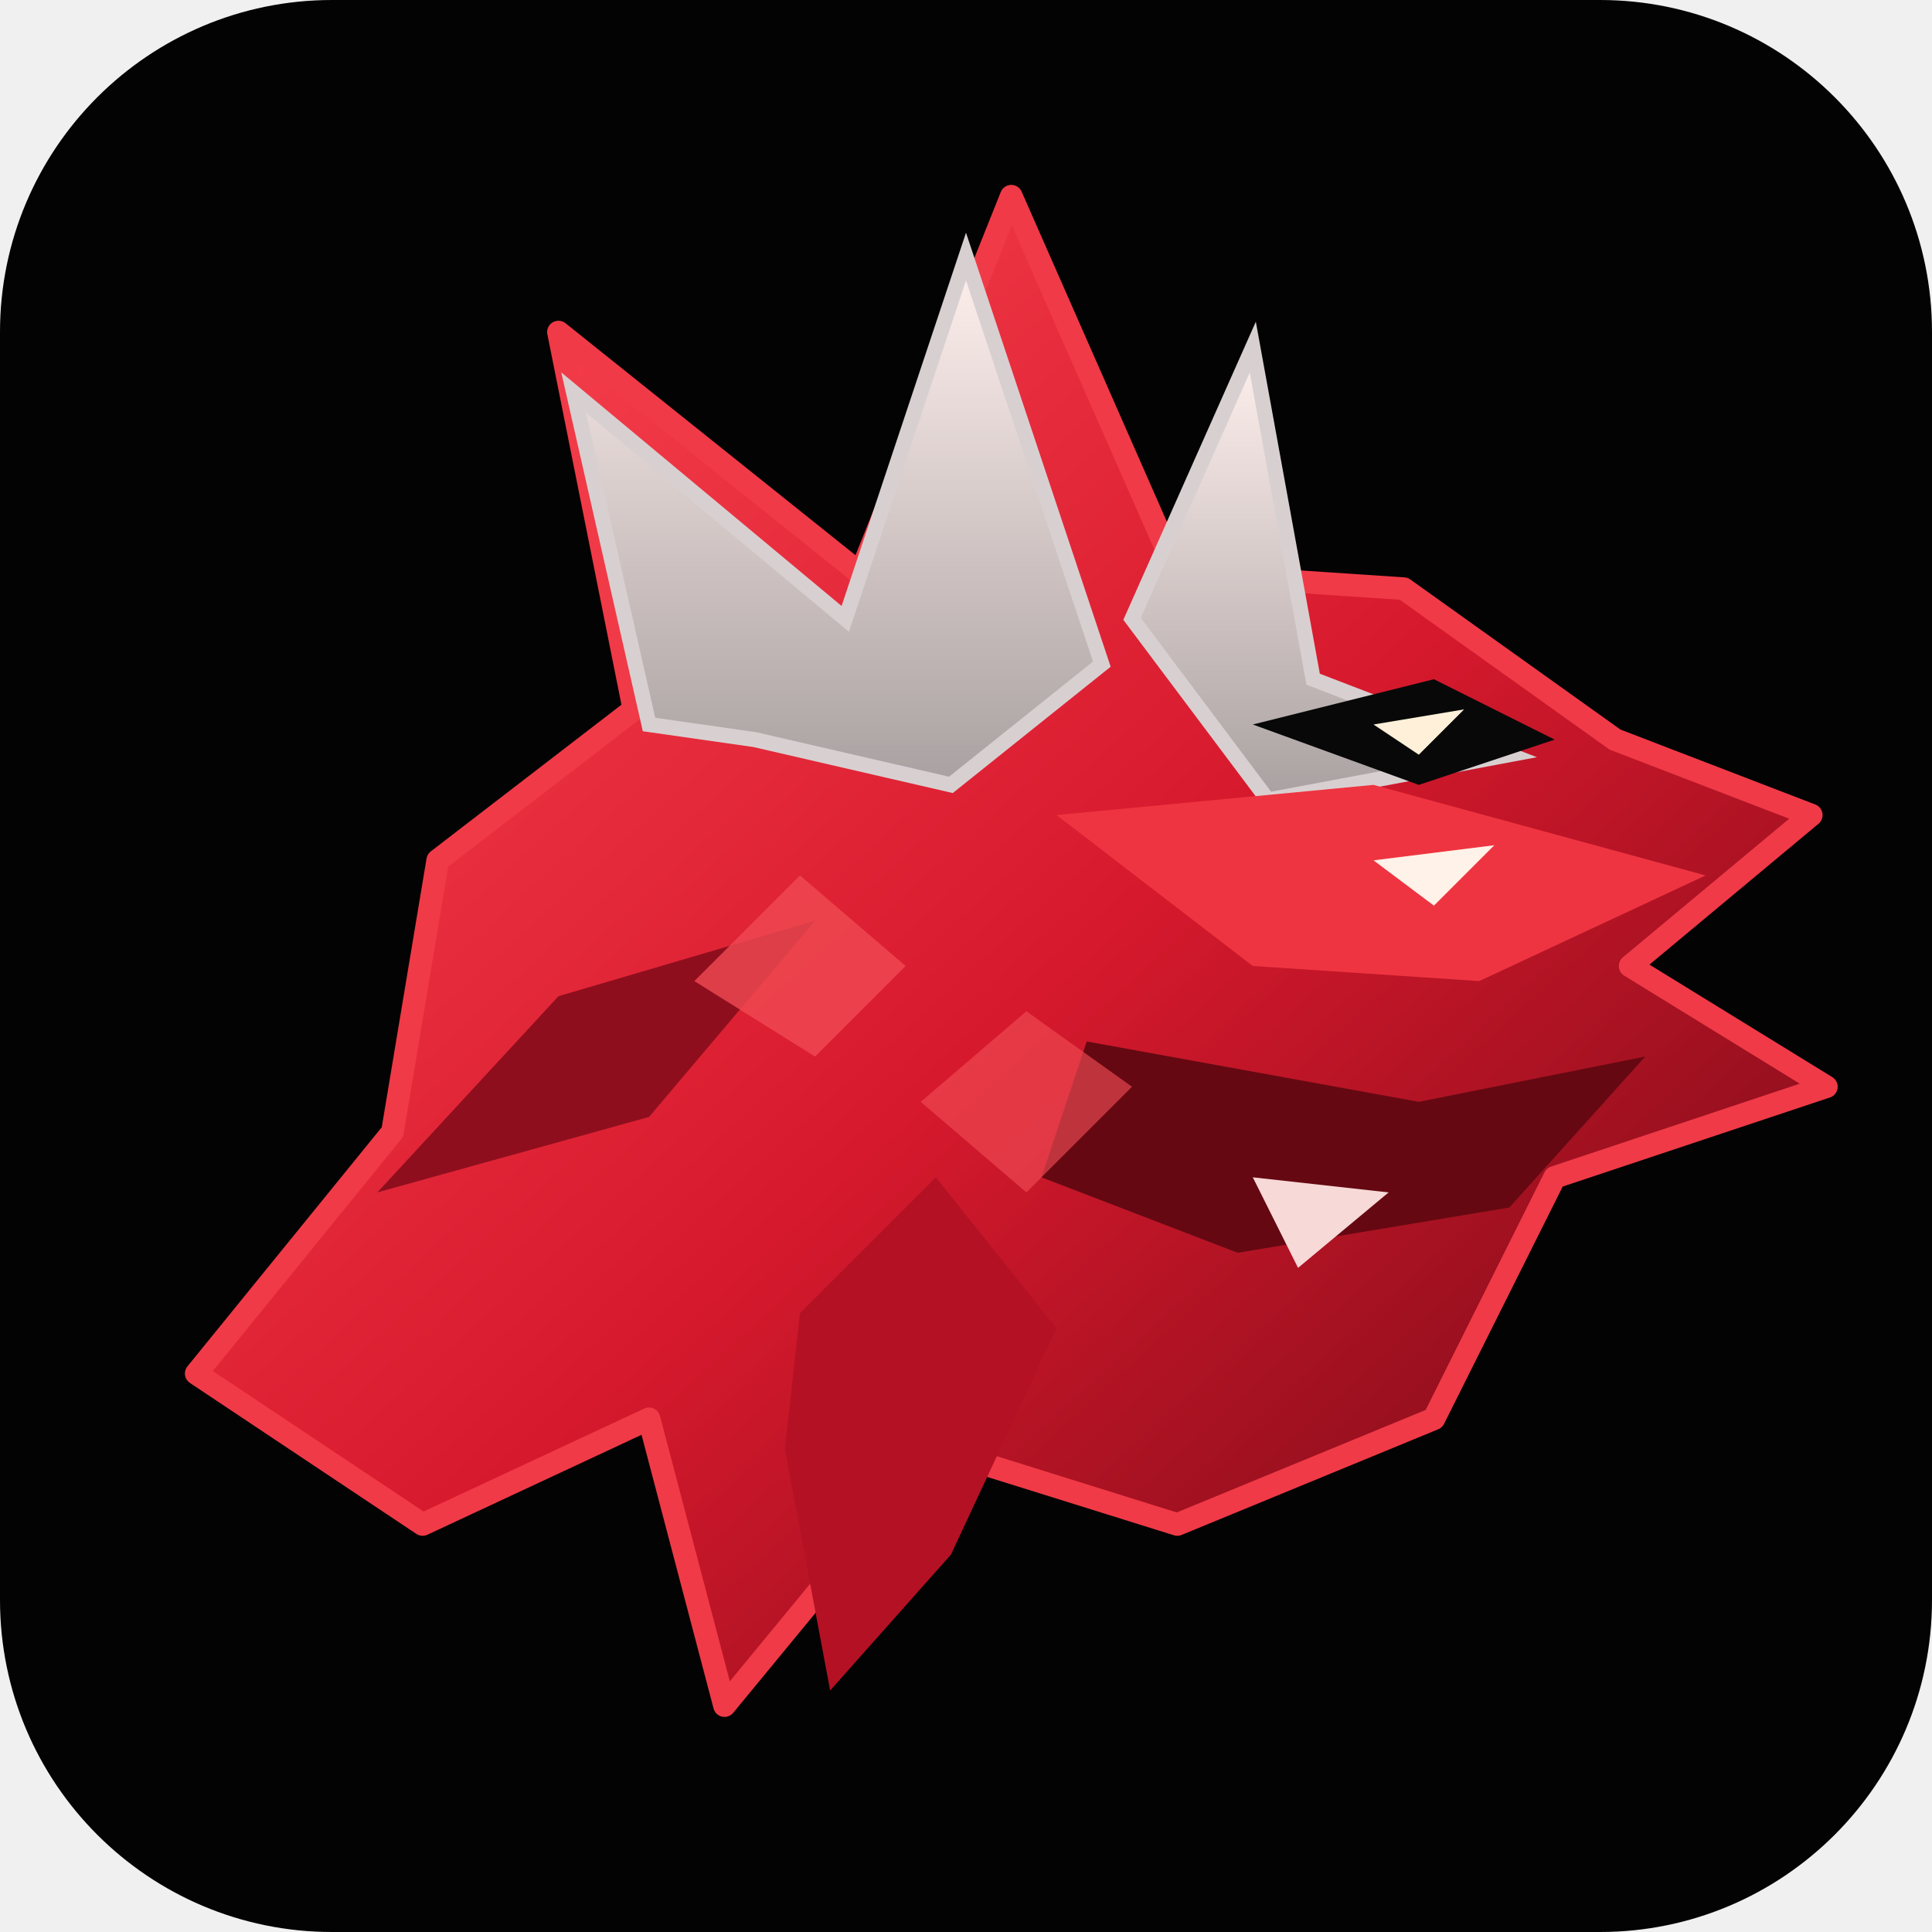
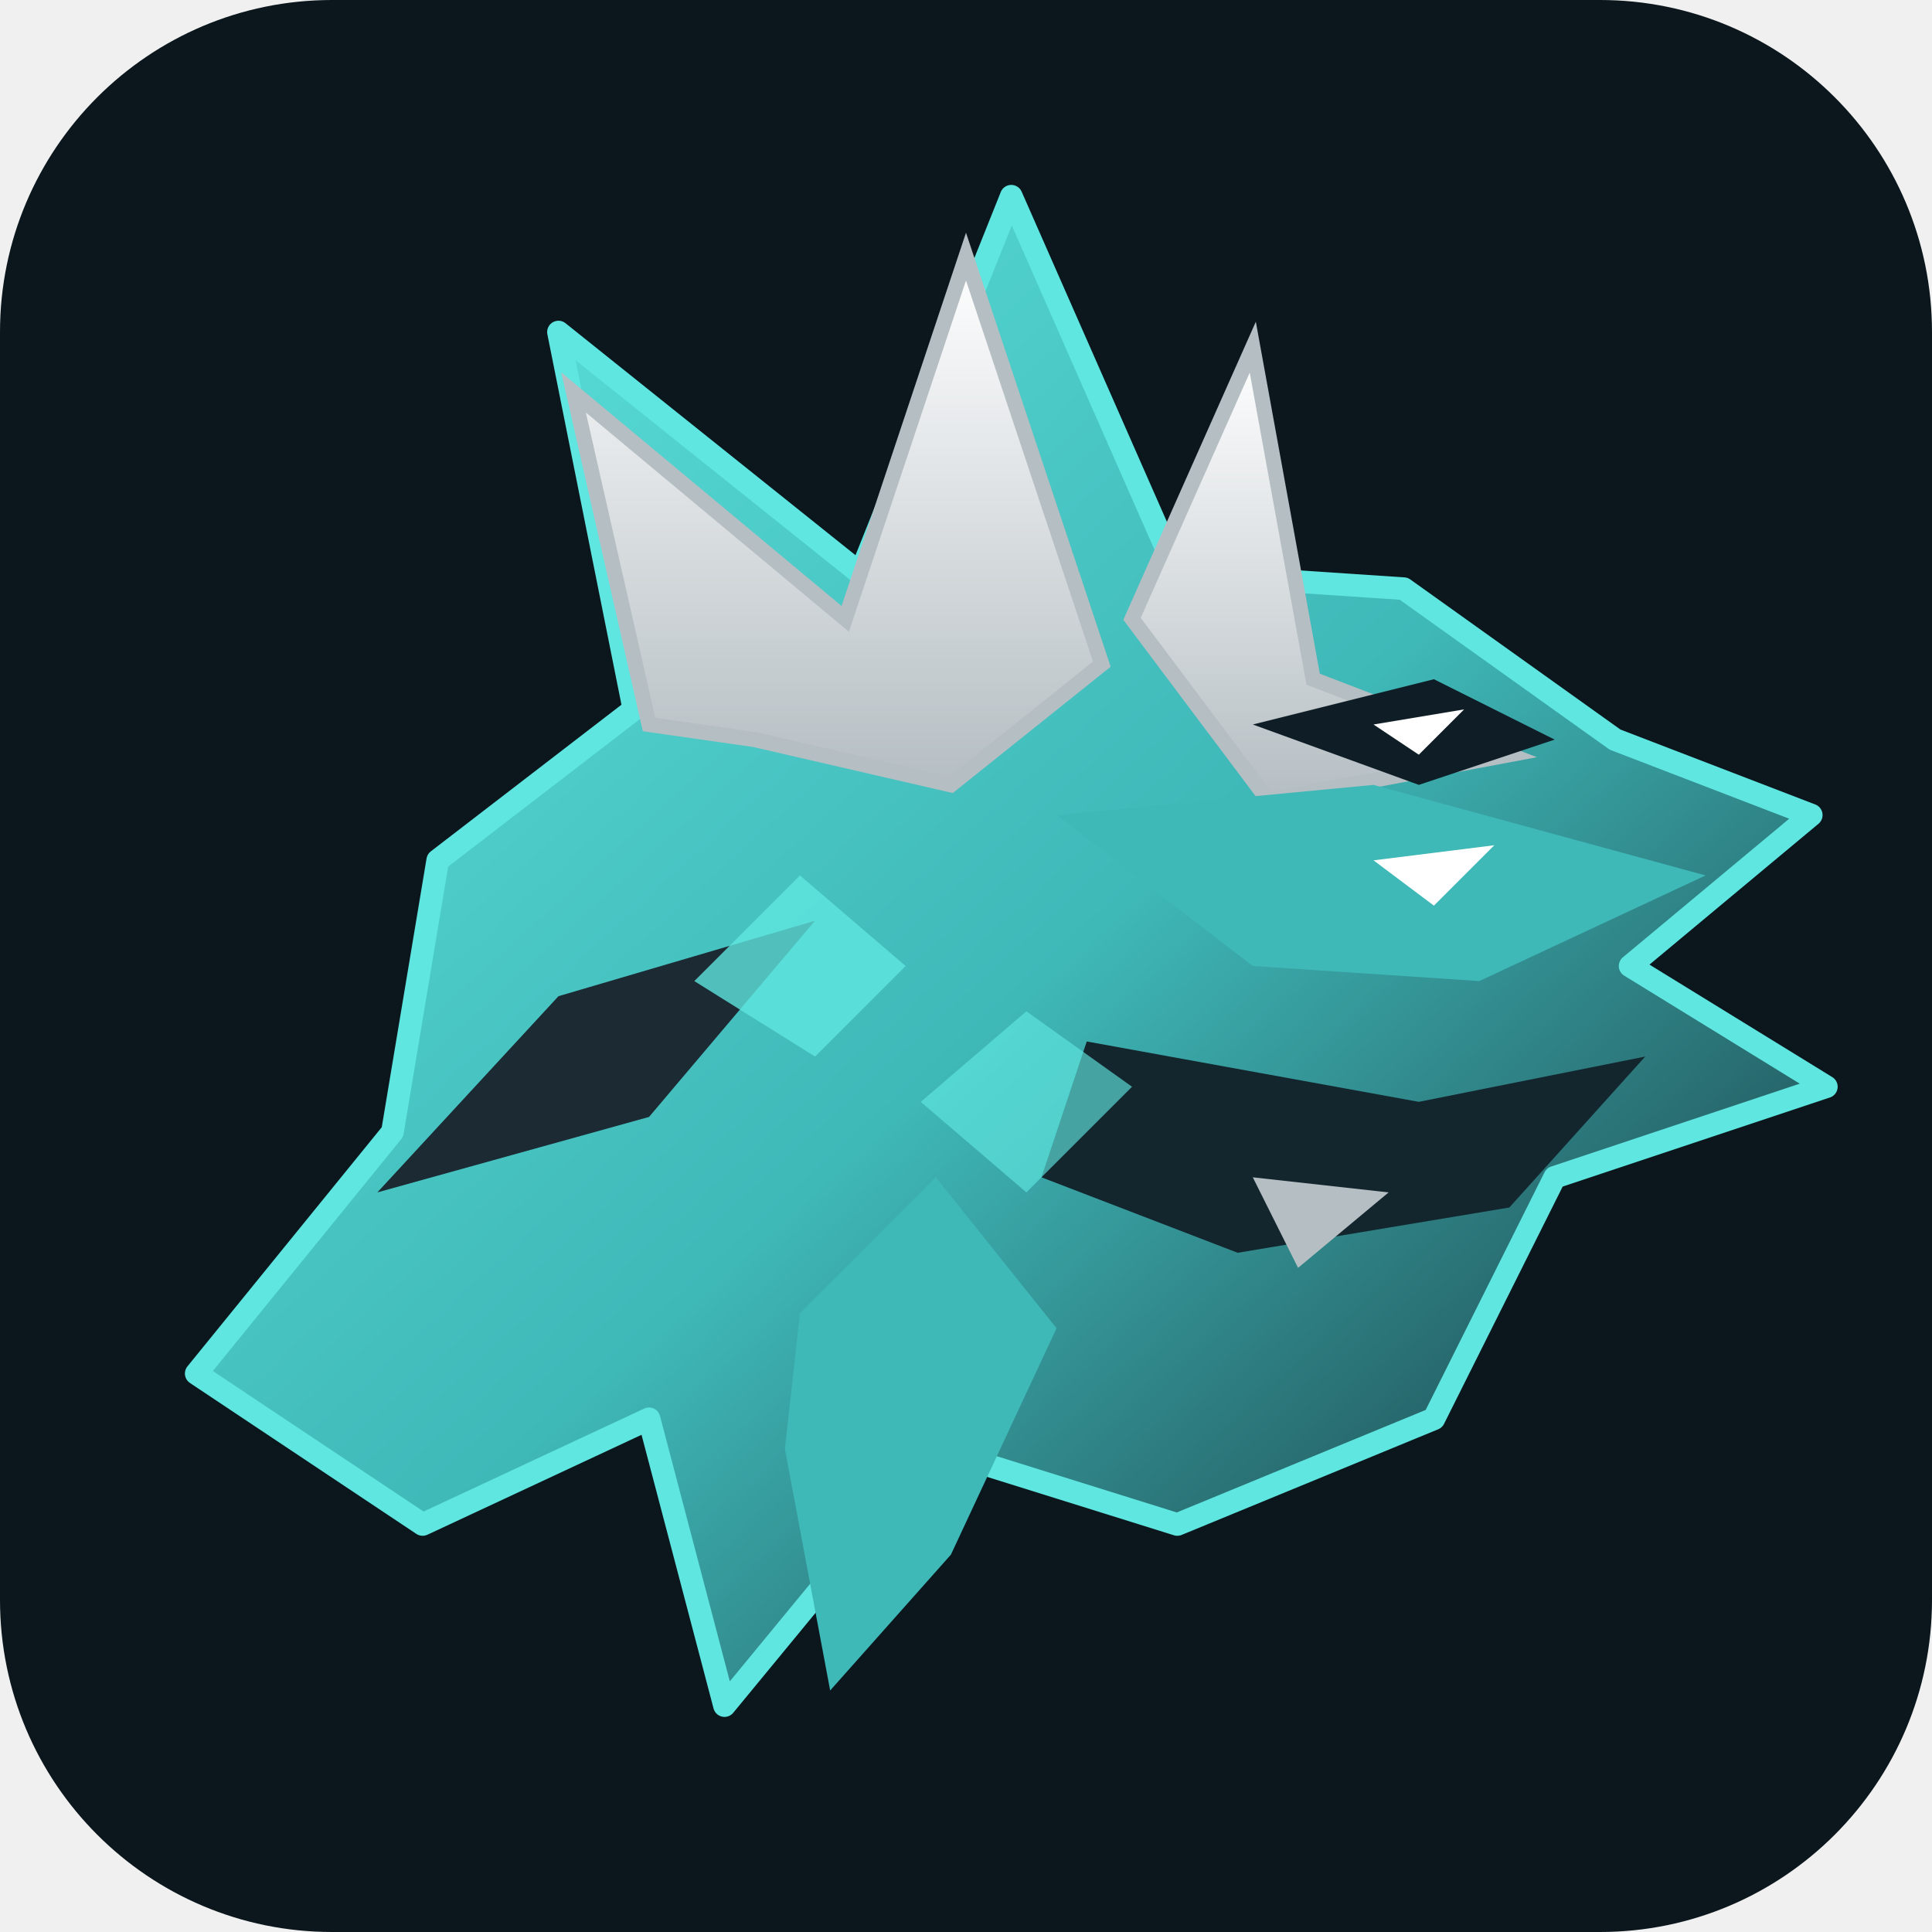
<svg xmlns="http://www.w3.org/2000/svg" width="512" height="512" viewBox="0 0 128 128">
  <defs>
    <linearGradient id="scale" x1="0" y1="0" x2="1" y2="1">
-       <stop offset="0" stop-color="#ff4b55" />
-       <stop offset=".52" stop-color="#d7192d" />
-       <stop offset="1" stop-color="#650812" />
+       <stop offset="0" stop-color="#5fe6e0" />
+       <stop offset=".52" stop-color="#3fb8b8" />
+       <stop offset="1" stop-color="#13262e" />
    </linearGradient>
    <linearGradient id="horn" x1="0" y1="0" x2="0" y2="1">
-       <stop offset="0" stop-color="#fff0ed" />
-       <stop offset="1" stop-color="#a9a1a1" />
+       <stop offset="0" stop-color="#ffffff" />
+       <stop offset="1" stop-color="#b5bec3" />
    </linearGradient>
  </defs>
-   <rect width="128" height="128" rx="22" fill="#030303" />
-   <path d="M13 91 26 75 29 57 42 47 37 22 57 38 67 13 78 38 93 39 107 49 120 54 108 64 121 72 103 78 95 94 78 101 62 96 48 113 43 94 28 101Z" fill="url(#scale)" stroke="#f13a47" stroke-width="1.5" stroke-linejoin="round" />
-   <path d="m43 48-5-22 18 15 8-24 9 27-10 8-13-3Z" fill="url(#horn)" stroke="#d8d0d0" stroke-width="1" />
-   <path d="m75 41 8-18 4 22 13 5-16 3Z" fill="url(#horn)" stroke="#d8d0d0" stroke-width="1" />
-   <path d="M70 54 91 52 113 58 98 65 83 64Z" fill="#ef3441" />
-   <path d="M91 57 99 56 95 60Z" fill="#fff2e8" />
-   <path d="M83 48 95 45 103 49 94 52Z" fill="#080808" />
-   <path d="M91 48 97 47 94 50Z" fill="#fff1d9" />
-   <path d="M72 69 94 73 109 70 100 80 82 83 69 78Z" fill="#650812" />
-   <path d="m83 78 9 1-6 5Z" fill="#f7d9d7" />
-   <path d="M37 66 25 79 43 74 54 61Z" fill="#8f0e1d" />
-   <path d="M53 87 62 78 70 88 63 103 55 112 52 96Z" fill="#b51125" />
-   <path d="m46 65 7-7 7 6-6 6Z" fill="#f04a53" opacity=".8" />
-   <path d="m61 73 7-6 7 5-7 7Z" fill="#f04a53" opacity=".65" />
+   <rect width="128" height="128" rx="22" fill="#0b171d" />
+   <path d="M13 91 26 75 29 57 42 47 37 22 57 38 67 13 78 38 93 39 107 49 120 54 108 64 121 72 103 78 95 94 78 101 62 96 48 113 43 94 28 101Z" fill="url(#scale)" stroke="#5fe6e0" stroke-width="1.5" stroke-linejoin="round" />
+   <path d="m43 48-5-22 18 15 8-24 9 27-10 8-13-3Z" fill="url(#horn)" stroke="#b5bec3" stroke-width="1" />
+   <path d="m75 41 8-18 4 22 13 5-16 3Z" fill="url(#horn)" stroke="#b5bec3" stroke-width="1" />
+   <path d="M70 54 91 52 113 58 98 65 83 64Z" fill="#3fb8b8" />
+   <path d="M91 57 99 56 95 60Z" fill="#ffffff" />
+   <path d="M83 48 95 45 103 49 94 52Z" fill="#0f1e26" />
+   <path d="M91 48 97 47 94 50Z" fill="#ffffff" />
+   <path d="M72 69 94 73 109 70 100 80 82 83 69 78Z" fill="#13262e" />
+   <path d="m83 78 9 1-6 5Z" fill="#b5bec3" />
+   <path d="M37 66 25 79 43 74 54 61Z" fill="#1b2a33" />
+   <path d="M53 87 62 78 70 88 63 103 55 112 52 96Z" fill="#3fb8b8" />
+   <path d="m46 65 7-7 7 6-6 6Z" fill="#5fe6e0" opacity=".8" />
+   <path d="m61 73 7-6 7 5-7 7Z" fill="#5fe6e0" opacity=".65" />
</svg>
